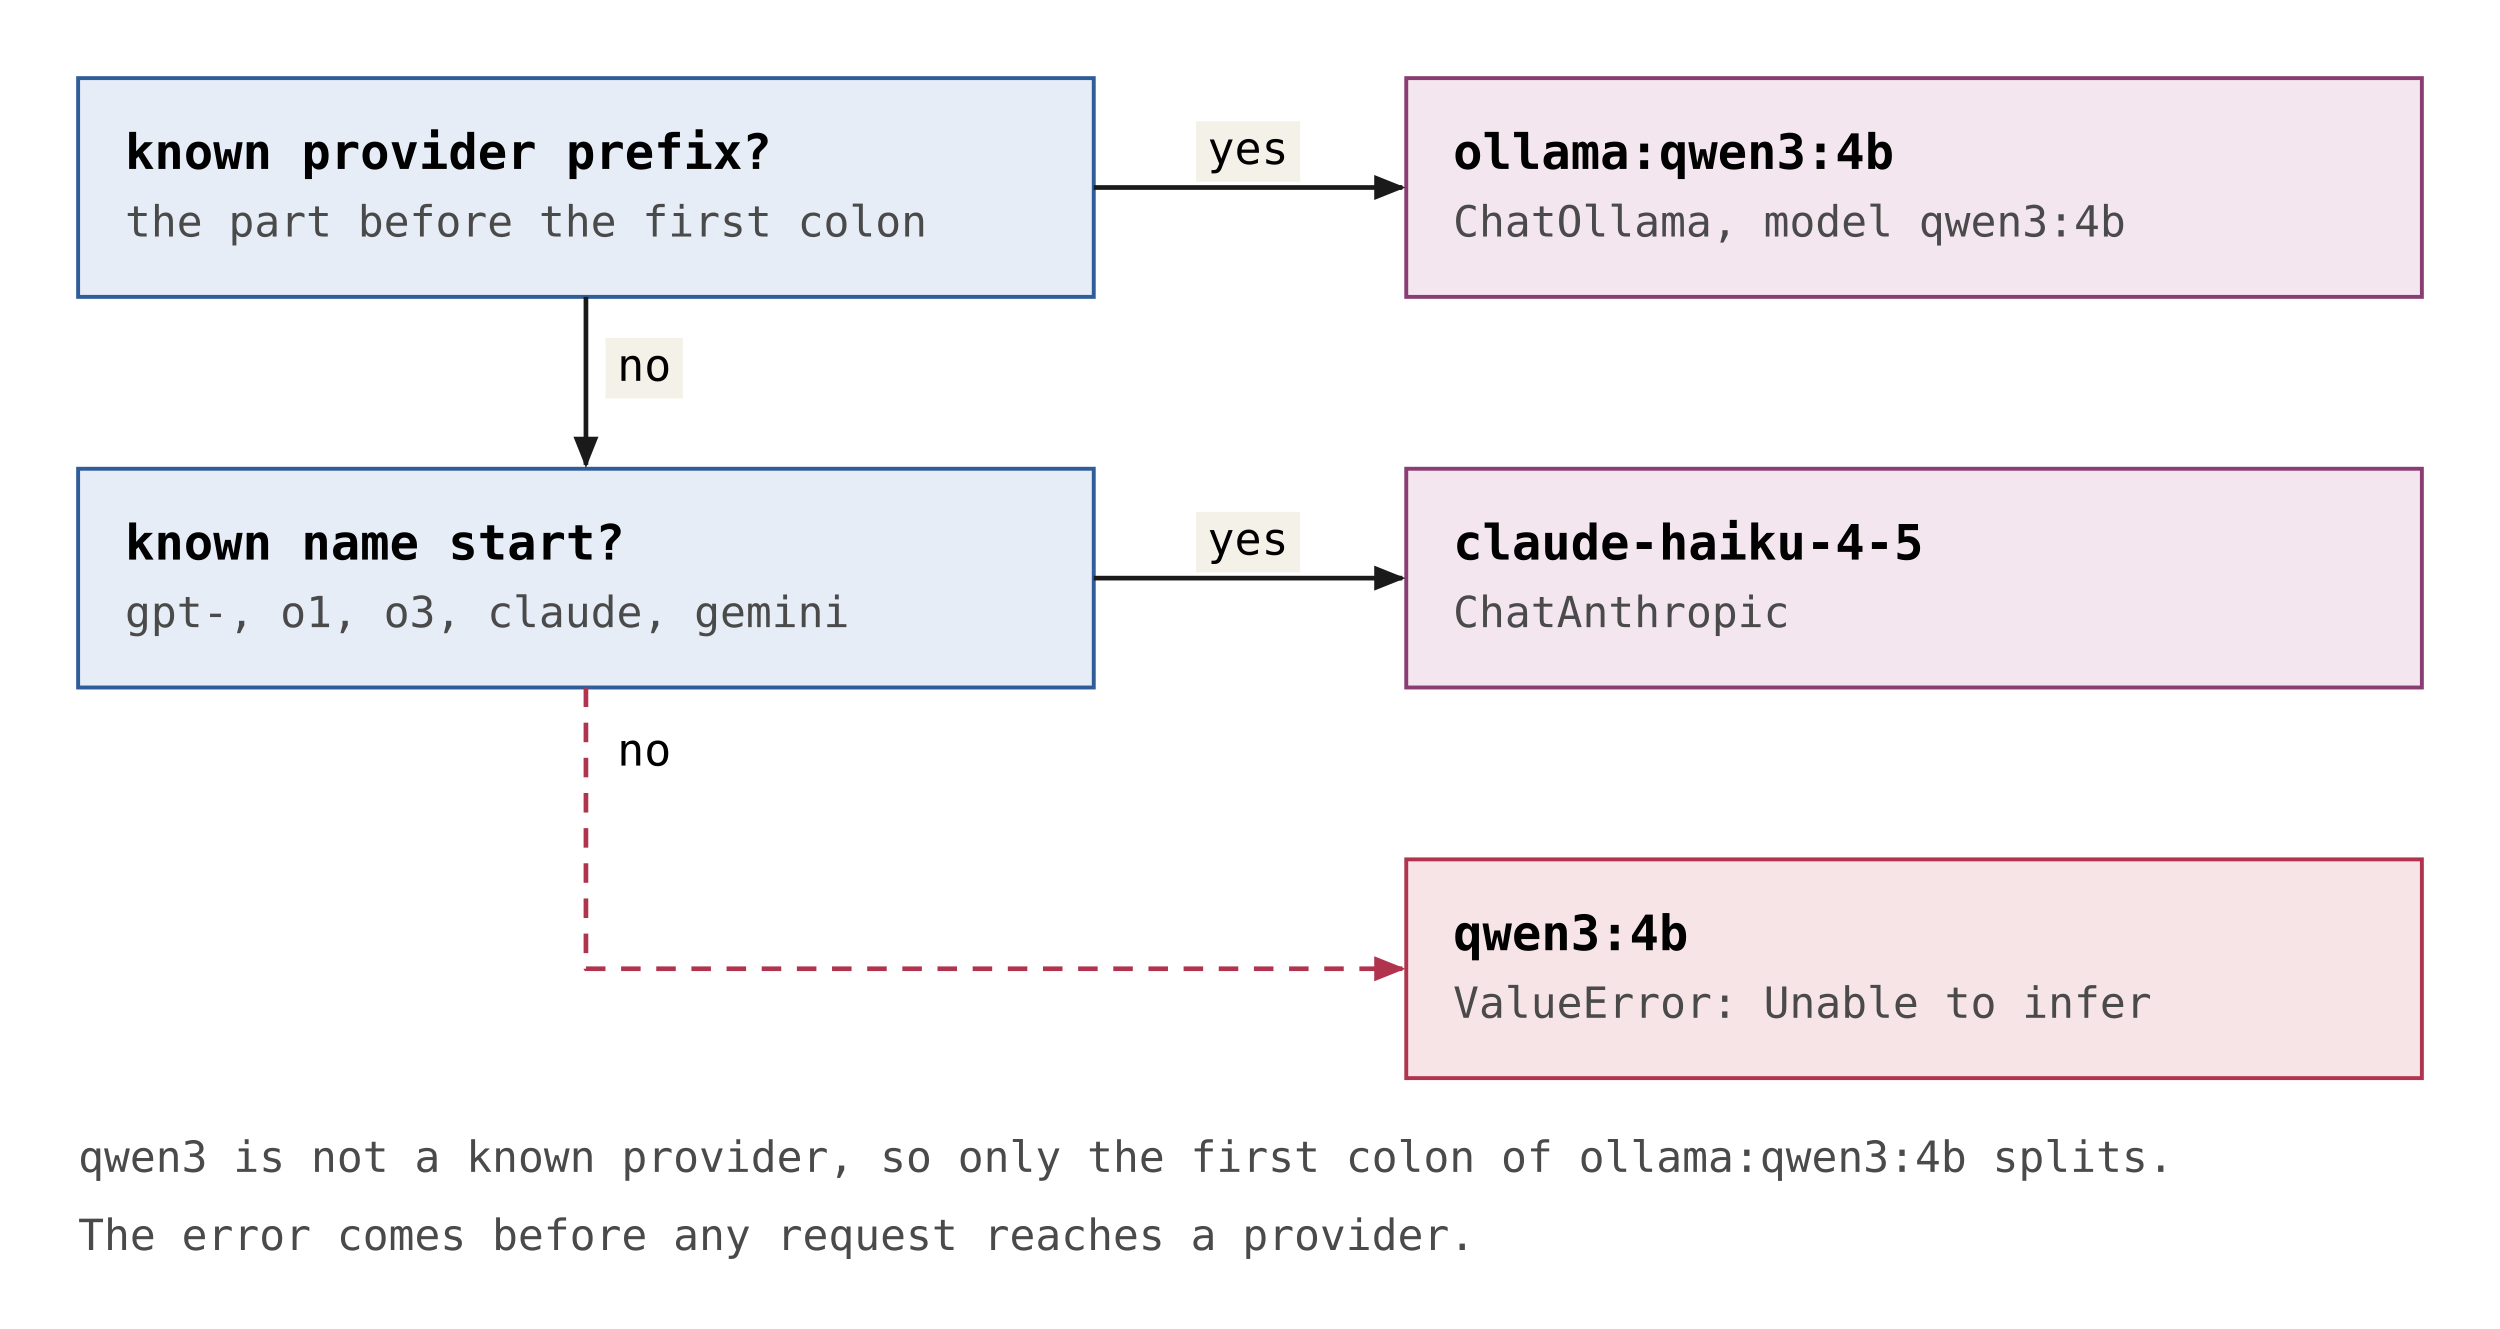
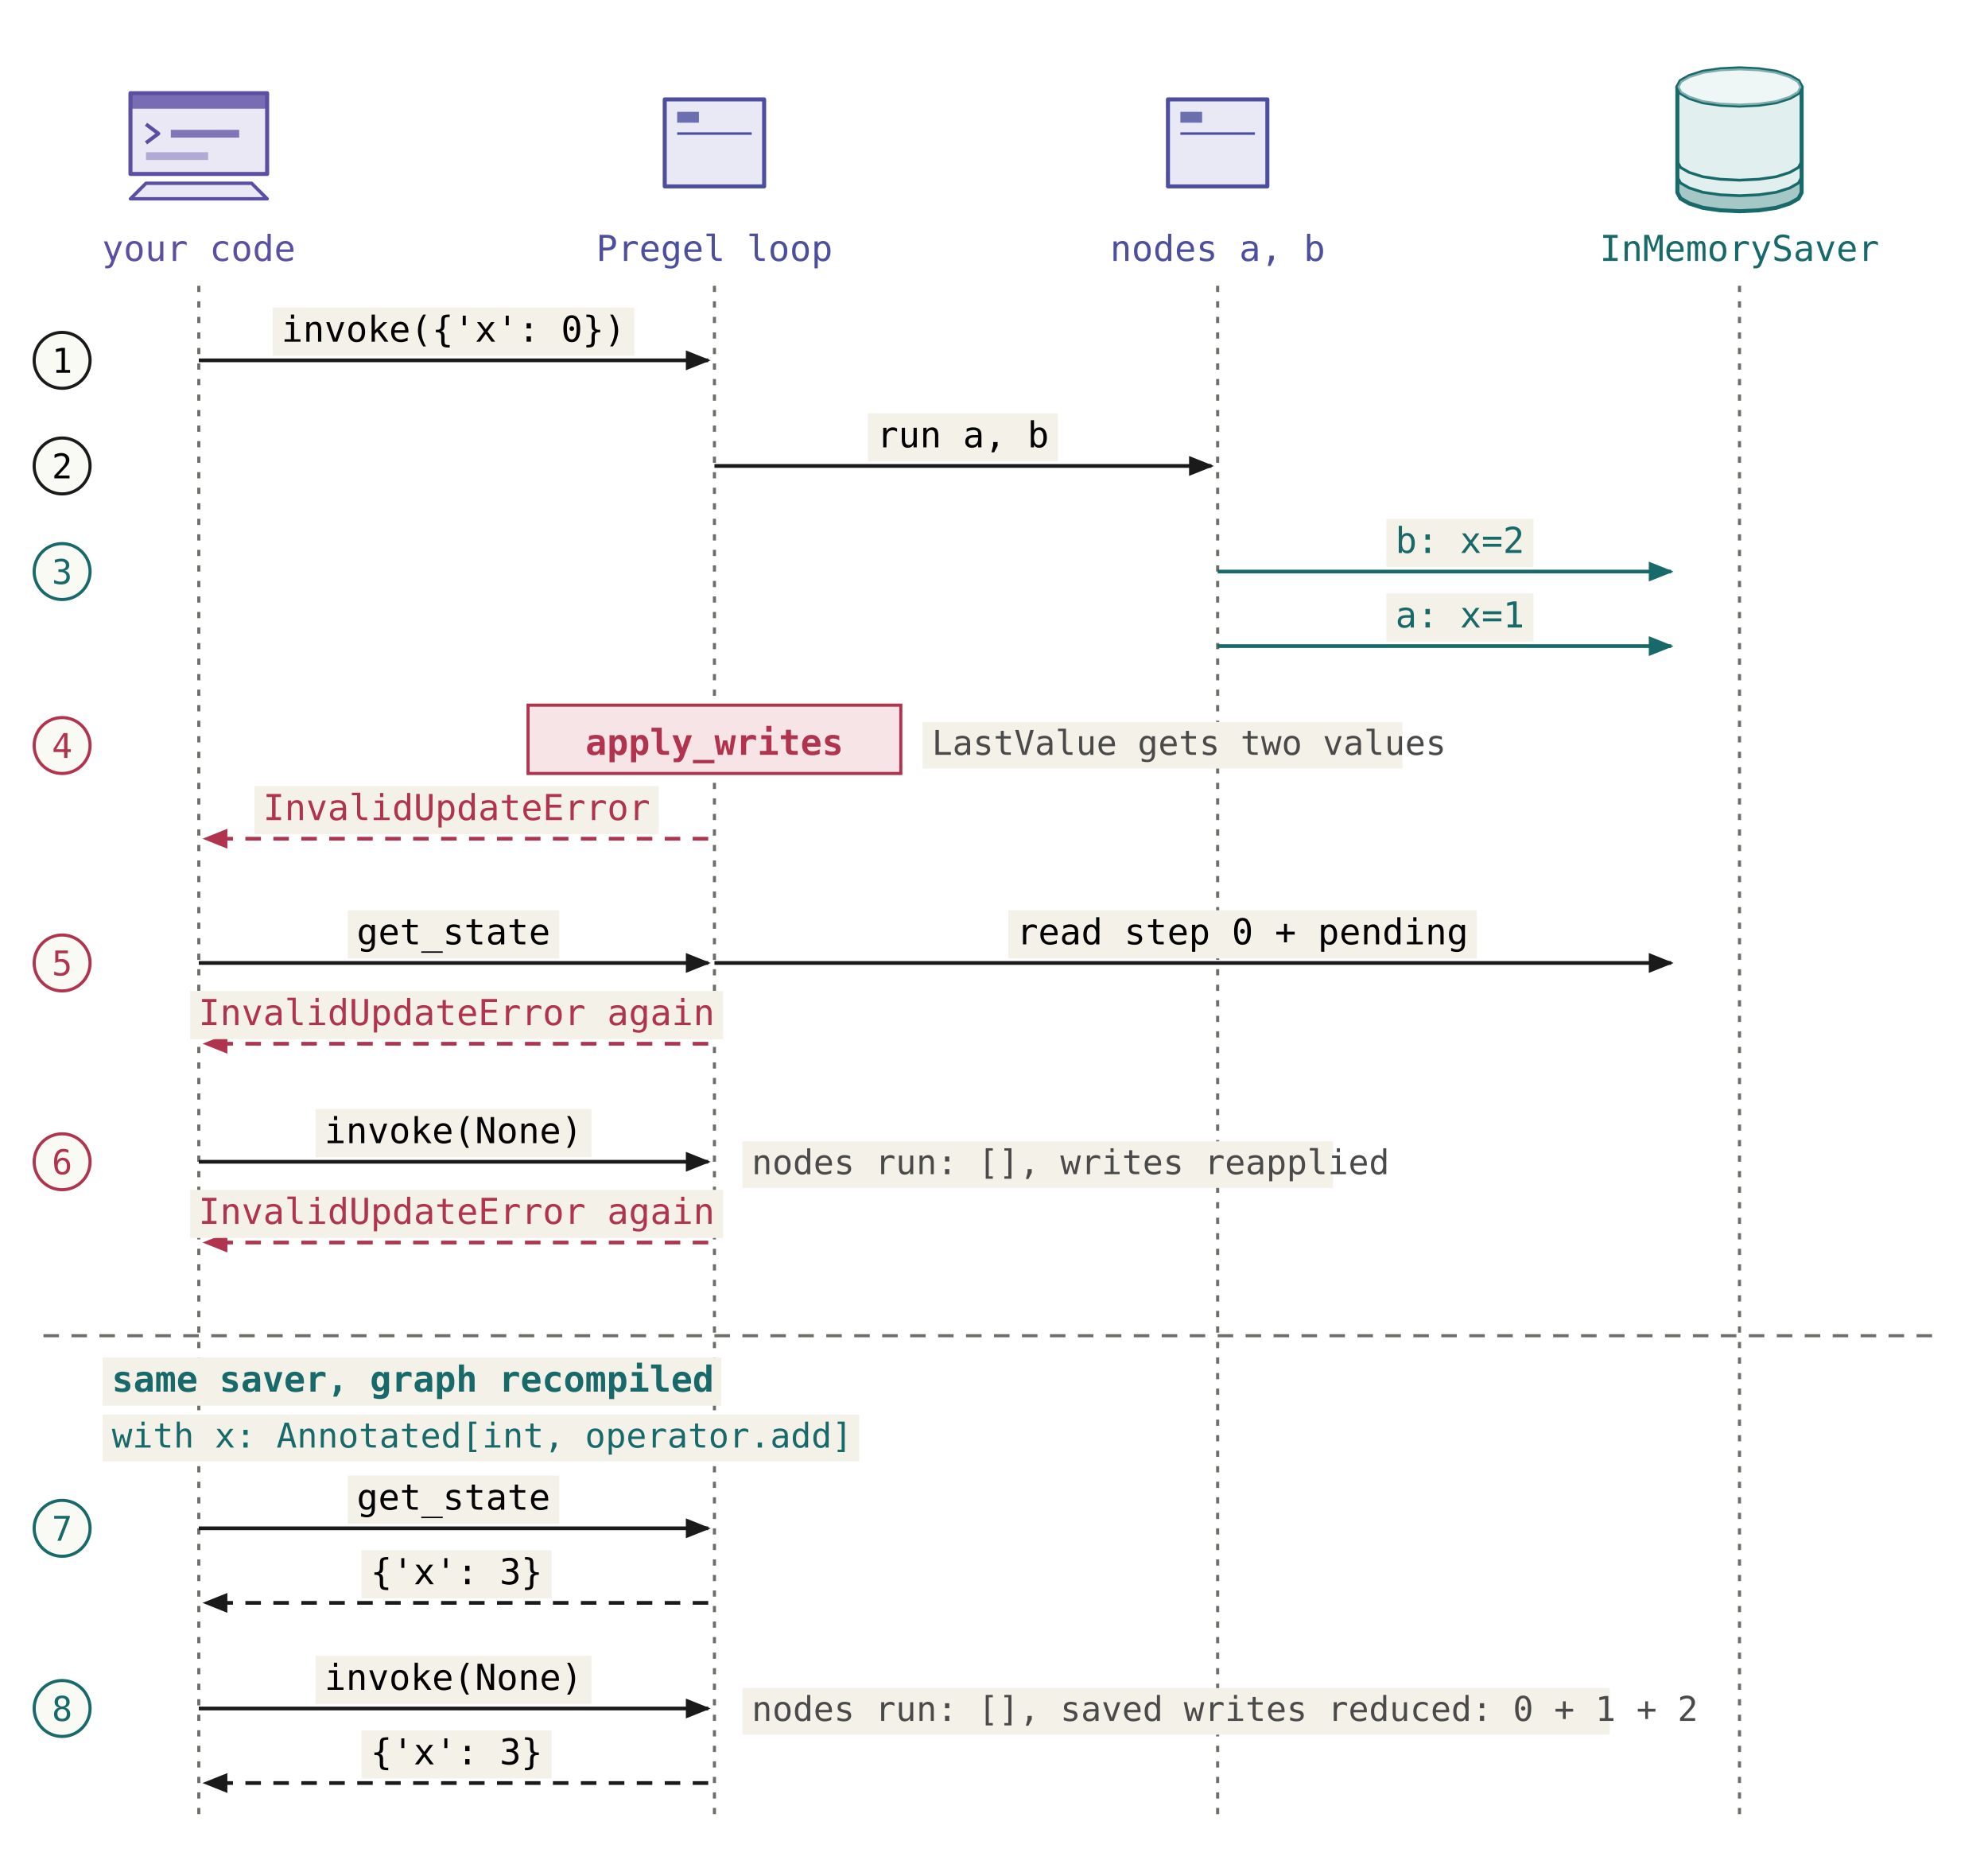
- <svg xmlns="http://www.w3.org/2000/svg" viewBox="0 0 640 340" role="img" aria-labelledby="fig-2-2-title fig-2-2-desc" font-family="JetBrains Mono, ui-monospace, monospace">
+ <svg xmlns="http://www.w3.org/2000/svg" viewBox="0 0 640 600" role="img" aria-labelledby="fig-2-2-title fig-2-2-desc" font-family="JetBrains Mono, ui-monospace, monospace">
  <defs>
    <marker id="fig-2-2-head-ink" viewBox="0 0 10 10" refX="9" refY="5" markerWidth="8" markerHeight="8" markerUnits="userSpaceOnUse" orient="auto-start-reverse">
      <path d="M0 1 L10 5 L0 9 z" fill="var(--m-ink, #1a1a1a)" />
+     </marker>
+     <marker id="fig-2-2-head-teal" viewBox="0 0 10 10" refX="9" refY="5" markerWidth="8" markerHeight="8" markerUnits="userSpaceOnUse" orient="auto-start-reverse">
+       <path d="M0 1 L10 5 L0 9 z" fill="var(--m-teal-ink, #18696a)" />
    </marker>
    <marker id="fig-2-2-head-rose" viewBox="0 0 10 10" refX="9" refY="5" markerWidth="8" markerHeight="8" markerUnits="userSpaceOnUse" orient="auto-start-reverse">
      <path d="M0 1 L10 5 L0 9 z" fill="var(--m-rose-ink, #b0344d)" />
    </marker>
  </defs>
-   <rect x="20" y="20" width="260" height="56" fill="var(--m-blue-fill, #e6edf6)" stroke="var(--m-blue-ink, #2f5d9a)" />
-   <text x="32" y="43.25" font-size="12.5" font-weight="700">known provider prefix?</text>
-   <text x="32" y="60.55" font-size="11" class="m-serif" fill="var(--m-ink-soft, #4a4a4a)">the part before the first colon</text>
-   <rect x="360" y="20" width="260" height="56" fill="var(--m-plum-fill, #f4e6ef)" stroke="var(--m-plum-ink, #8a3d72)" />
-   <text x="372" y="43.25" font-size="12.5" font-weight="700">ollama:qwen3:4b</text>
-   <text x="372" y="60.55" font-size="11" class="m-serif" fill="var(--m-ink-soft, #4a4a4a)">ChatOllama, model qwen3:4b</text>
-   <rect x="20" y="120" width="260" height="56" fill="var(--m-blue-fill, #e6edf6)" stroke="var(--m-blue-ink, #2f5d9a)" />
-   <text x="32" y="143.25" font-size="12.5" font-weight="700">known name start?</text>
-   <text x="32" y="160.55" font-size="11" class="m-serif" fill="var(--m-ink-soft, #4a4a4a)">gpt-, o1, o3, claude, gemini</text>
-   <rect x="360" y="120" width="260" height="56" fill="var(--m-plum-fill, #f4e6ef)" stroke="var(--m-plum-ink, #8a3d72)" />
-   <text x="372" y="143.25" font-size="12.5" font-weight="700">claude-haiku-4-5</text>
-   <text x="372" y="160.55" font-size="11" class="m-serif" fill="var(--m-ink-soft, #4a4a4a)">ChatAnthropic</text>
-   <rect x="360" y="220" width="260" height="56" fill="var(--m-rose-fill, #f7e4e7)" stroke="var(--m-rose-ink, #b0344d)" />
-   <text x="372" y="243.25" font-size="12.5" font-weight="700">qwen3:4b</text>
-   <text x="372" y="260.55" font-size="11" class="m-serif" fill="var(--m-ink-soft, #4a4a4a)">ValueError: Unable to infer</text>
-   <line x1="280" y1="48" x2="359" y2="48" stroke="var(--m-ink, #1a1a1a)" stroke-width="1.2" marker-end="url(#fig-2-2-head-ink)" />
-   <rect class="m-knock" x="306.15" y="31.03" width="26.7" height="15.5" fill="var(--m-panel, #f3f1e8)" />
-   <text x="319.5" y="42" font-size="11.5" text-anchor="middle">yes</text>
-   <line x1="280" y1="148" x2="359" y2="148" stroke="var(--m-ink, #1a1a1a)" stroke-width="1.2" marker-end="url(#fig-2-2-head-ink)" />
-   <rect class="m-knock" x="306.15" y="131.03" width="26.7" height="15.5" fill="var(--m-panel, #f3f1e8)" />
-   <text x="319.5" y="142" font-size="11.5" text-anchor="middle">yes</text>
-   <line x1="150" y1="76" x2="150" y2="119" stroke="var(--m-ink, #1a1a1a)" stroke-width="1.2" marker-end="url(#fig-2-2-head-ink)" />
-   <rect class="m-knock" x="155" y="86.53" width="19.8" height="15.5" fill="var(--m-panel, #f3f1e8)" />
-   <text x="158" y="97.5" font-size="11.5">no</text>
-   <path d="M150 176 L150 248 L359 248" fill="none" stroke="var(--m-rose-ink, #b0344d)" stroke-width="1.2" stroke-dasharray="5 4" stroke-linejoin="round" marker-end="url(#fig-2-2-head-rose)" />
-   <text x="158" y="196" font-size="11.5">no</text>
-   <text x="20" y="300" font-size="11" class="m-serif" fill="var(--m-ink-soft, #4a4a4a)">qwen3 is not a known provider, so only the first colon of ollama:qwen3:4b splits.</text>
-   <text x="20" y="320" font-size="11" class="m-serif" fill="var(--m-ink-soft, #4a4a4a)">The error comes before any request reaches a provider.</text>
+   <polygon points="42,30 86,30 86,56 42,56" fill="var(--m-panel, #f3f1e8)" />
+   <polygon points="42,30 86,30 86,56 42,56" fill="var(--m-violet-fill, #ebe8f5)" stroke="var(--m-violet-ink, #5b4fa3)" stroke-width="1.3" stroke-linejoin="round" />
+   <polygon points="42,30 86,30 86,35 42,35" fill="var(--m-violet-ink, #5b4fa3)" fill-opacity="0.8" />
+   <path d="M47 40L51 43L47 46" fill="none" stroke="var(--m-violet-ink, #5b4fa3)" stroke-width="1.2" stroke-linejoin="round" />
+   <polygon points="55,41.8 77,41.8 77,44.3 55,44.3" fill="var(--m-violet-ink, #5b4fa3)" fill-opacity="0.75" />
+   <polygon points="47,49 67,49 67,51.5 47,51.5" fill="var(--m-violet-ink, #5b4fa3)" fill-opacity="0.4" />
+   <polygon points="47,59 81,59 86,64 42,64" fill="var(--m-violet-fill, #ebe8f5)" stroke="var(--m-violet-ink, #5b4fa3)" stroke-width="1.1" stroke-linejoin="round" />
+   <polygon points="214,32 246,32 246,60 214,60" fill="var(--m-panel, #f3f1e8)" />
+   <polygon points="214,32 246,32 246,60 214,60" fill="var(--m-indigo-fill, #e9e9f6)" stroke="var(--m-indigo-ink, #4b4f9e)" stroke-width="1.3" stroke-linejoin="round" />
+   <polygon points="218,36 225,36 225,39.5 218,39.5" fill="var(--m-indigo-ink, #4b4f9e)" fill-opacity="0.8" />
+   <path d="M218 43L242 43" fill="none" stroke="var(--m-indigo-ink, #4b4f9e)" stroke-width="0.8" stroke-linejoin="round" />
+   <polygon points="376,32 408,32 408,60 376,60" fill="var(--m-panel, #f3f1e8)" />
+   <polygon points="376,32 408,32 408,60 376,60" fill="var(--m-indigo-fill, #e9e9f6)" stroke="var(--m-indigo-ink, #4b4f9e)" stroke-width="1.3" stroke-linejoin="round" />
+   <polygon points="380,36 387,36 387,39.5 380,39.5" fill="var(--m-indigo-ink, #4b4f9e)" fill-opacity="0.8" />
+   <path d="M380 43L404 43" fill="none" stroke="var(--m-indigo-ink, #4b4f9e)" stroke-width="0.8" stroke-linejoin="round" />
+   <polygon points="540,28 540,62 541,63.9 543.8,65.5 548.2,66.9 553.8,67.7 560,68 566.2,67.7 571.8,66.9 576.2,65.5 579,63.9 580,62 580,28" fill="var(--m-panel, #f3f1e8)" />
+   <polygon points="540,28 540,62 541,63.9 543.8,65.5 548.2,66.9 553.8,67.7 560,68 566.2,67.7 571.8,66.9 576.2,65.5 579,63.9 580,62 580,28" fill="var(--m-teal-fill, #e1efee)" stroke="var(--m-teal-ink, #18696a)" stroke-width="1.3" stroke-linejoin="round" />
+   <polygon points="540,62 541,63.9 543.8,65.5 548.2,66.9 553.8,67.7 560,68 566.2,67.7 571.8,66.9 576.2,65.5 579,63.9 580,62 580,57 579,58.9 576.2,60.5 571.8,61.9 566.2,62.7 560,63 553.8,62.7 548.2,61.9 543.8,60.5 541,58.9 540,57" fill="var(--m-teal-ink, #18696a)" fill-opacity="0.3" />
+   <path d="M540 57L541 58.9L543.8 60.5L548.2 61.9L553.8 62.7L560 63L566.2 62.7L571.8 61.9L576.2 60.5L579 58.9L580 57" fill="none" stroke="var(--m-teal-ink, #18696a)" stroke-width="0.9" stroke-linejoin="round" />
+   <path d="M540 52L541 53.9L543.8 55.5L548.2 56.9L553.8 57.7L560 58L566.2 57.7L571.8 56.9L576.2 55.5L579 53.9L580 52" fill="none" stroke="var(--m-teal-ink, #18696a)" stroke-width="0.9" stroke-linejoin="round" />
+   <polygon points="580,28 579,29.9 576.2,31.5 571.8,32.9 566.2,33.7 560,34 553.8,33.7 548.2,32.9 543.8,31.5 541,29.9 540,28 541,26.1 543.8,24.5 548.2,23.1 553.8,22.3 560,22 566.2,22.3 571.8,23.1 576.2,24.5 579,26.1" fill="var(--m-teal-fill, #e1efee)" stroke="var(--m-teal-ink, #18696a)" stroke-width="1.3" stroke-linejoin="round" />
+   <polygon points="580,28 579,29.9 576.2,31.5 571.8,32.9 566.2,33.7 560,34 553.8,33.7 548.2,32.9 543.8,31.5 541,29.9 540,28 541,26.1 543.8,24.5 548.2,23.1 553.8,22.3 560,22 566.2,22.3 571.8,23.1 576.2,24.5 579,26.1" fill="var(--m-shine, #ffffff)" fill-opacity="0.45" />
+   <text x="64" y="84" font-size="11.5" text-anchor="middle" fill="var(--m-violet-ink, #5b4fa3)">your code</text>
+   <text x="230" y="84" font-size="11.5" text-anchor="middle" fill="var(--m-indigo-ink, #4b4f9e)">Pregel loop</text>
+   <text x="392" y="84" font-size="11.5" text-anchor="middle" fill="var(--m-indigo-ink, #4b4f9e)">nodes a, b</text>
+   <text x="560" y="84" font-size="11.5" text-anchor="middle" fill="var(--m-teal-ink, #18696a)">InMemorySaver</text>
+   <line x1="64" y1="92" x2="64" y2="584" stroke="var(--m-ink-mute, #6f6f6a)" stroke-width="1" stroke-dasharray="2 3" />
+   <line x1="230" y1="92" x2="230" y2="584" stroke="var(--m-ink-mute, #6f6f6a)" stroke-width="1" stroke-dasharray="2 3" />
+   <line x1="392" y1="92" x2="392" y2="584" stroke="var(--m-ink-mute, #6f6f6a)" stroke-width="1" stroke-dasharray="2 3" />
+   <line x1="560" y1="92" x2="560" y2="584" stroke="var(--m-ink-mute, #6f6f6a)" stroke-width="1" stroke-dasharray="2 3" />
+   <g data-beat="1">
+     <animate attributeName="opacity" values="0;0;1" keyTimes="0;0;1" calcMode="spline" keySplines="0 0 1 1;0.23 1 0.32 1" dur="0.45s" begin="indefinite" fill="freeze" />
+     <animateTransform attributeName="transform" type="translate" values="0 4;0 4;0 0" keyTimes="0;0;1" calcMode="spline" keySplines="0 0 1 1;0.23 1 0.32 1" dur="0.45s" begin="indefinite" fill="freeze" />
+     <circle cx="20" cy="116" r="9" fill="var(--m-paper, #fafaf5)" stroke="var(--m-ink, #1a1a1a)" stroke-width="1" />
+     <text x="20" y="120" font-size="11" text-anchor="middle">1</text>
+     <line x1="64" y1="116" x2="228" y2="116" stroke="var(--m-ink, #1a1a1a)" stroke-width="1.2" marker-end="url(#fig-2-2-head-ink)" />
+     <circle class="m-packet" r="3.5" fill="var(--m-ink, #1a1a1a)" opacity="0">
+       <animateMotion path="M64 116 L228 116" keyPoints="0;0;1;1" keyTimes="0;0;0.688;1" calcMode="linear" dur="0.8s" begin="indefinite" fill="freeze" />
+       <animate attributeName="opacity" values="0;0;1;1;0" keyTimes="0;0;0.1;0.688;1" dur="0.8s" begin="indefinite" fill="freeze" />
+     </circle>
+     <rect class="m-knock" x="87.8" y="99.03" width="116.4" height="15.5" fill="var(--m-panel, #f3f1e8)" />
+     <text x="146" y="110" font-size="11.5" text-anchor="middle">invoke({'x': 0})</text>
+   </g>
+   <g data-beat="2">
+     <animate attributeName="opacity" values="0;0;1" keyTimes="0;0.571;1" calcMode="spline" keySplines="0 0 1 1;0.23 1 0.32 1" dur="1.05s" begin="indefinite" fill="freeze" />
+     <animateTransform attributeName="transform" type="translate" values="0 4;0 4;0 0" keyTimes="0;0.571;1" calcMode="spline" keySplines="0 0 1 1;0.23 1 0.32 1" dur="1.05s" begin="indefinite" fill="freeze" />
+     <circle cx="20" cy="150" r="9" fill="var(--m-paper, #fafaf5)" stroke="var(--m-ink, #1a1a1a)" stroke-width="1" />
+     <text x="20" y="154" font-size="11" text-anchor="middle">2</text>
+     <line x1="230" y1="150" x2="390" y2="150" stroke="var(--m-ink, #1a1a1a)" stroke-width="1.2" marker-end="url(#fig-2-2-head-ink)" />
+     <circle class="m-packet" r="3.5" fill="var(--m-ink, #1a1a1a)" opacity="0">
+       <animateMotion path="M230 150 L390 150" keyPoints="0;0;1;1" keyTimes="0;0.429;0.821;1" calcMode="linear" dur="1.4s" begin="indefinite" fill="freeze" />
+       <animate attributeName="opacity" values="0;0;1;1;0" keyTimes="0;0.429;0.486;0.821;1" dur="1.4s" begin="indefinite" fill="freeze" />
+     </circle>
+     <rect class="m-knock" x="279.4" y="133.03" width="61.2" height="15.5" fill="var(--m-panel, #f3f1e8)" />
+     <text x="310" y="144" font-size="11.5" text-anchor="middle">run a, b</text>
+   </g>
+   <g data-beat="3">
+     <animate attributeName="opacity" values="0;0;1" keyTimes="0;0.727;1" calcMode="spline" keySplines="0 0 1 1;0.23 1 0.32 1" dur="1.65s" begin="indefinite" fill="freeze" />
+     <animateTransform attributeName="transform" type="translate" values="0 4;0 4;0 0" keyTimes="0;0.727;1" calcMode="spline" keySplines="0 0 1 1;0.23 1 0.32 1" dur="1.65s" begin="indefinite" fill="freeze" />
+     <circle cx="20" cy="184" r="9" fill="var(--m-paper, #fafaf5)" stroke="var(--m-teal-ink, #18696a)" stroke-width="1" />
+     <text x="20" y="188" font-size="11" text-anchor="middle" fill="var(--m-teal-ink, #18696a)">3</text>
+     <line x1="392" y1="184" x2="538" y2="184" stroke="var(--m-teal-ink, #18696a)" stroke-width="1.2" marker-end="url(#fig-2-2-head-teal)" />
+     <circle class="m-packet" r="3.5" fill="var(--m-teal-ink, #18696a)" opacity="0">
+       <animateMotion path="M392 184 L538 184" keyPoints="0;0;1;1" keyTimes="0;0.6;0.875;1" calcMode="linear" dur="2s" begin="indefinite" fill="freeze" />
+       <animate attributeName="opacity" values="0;0;1;1;0" keyTimes="0;0.6;0.64;0.875;1" dur="2s" begin="indefinite" fill="freeze" />
+     </circle>
+     <rect class="m-knock" x="446.3" y="167.03" width="47.4" height="15.5" fill="var(--m-panel, #f3f1e8)" />
+     <text x="470" y="178" font-size="11.5" text-anchor="middle" fill="var(--m-teal-ink, #18696a)">b: x=2</text>
+     <line x1="392" y1="208" x2="538" y2="208" stroke="var(--m-teal-ink, #18696a)" stroke-width="1.2" marker-end="url(#fig-2-2-head-teal)" />
+     <circle class="m-packet" r="3.5" fill="var(--m-teal-ink, #18696a)" opacity="0">
+       <animateMotion path="M392 208 L538 208" keyPoints="0;0;1;1" keyTimes="0;0.6;0.875;1" calcMode="linear" dur="2s" begin="indefinite" fill="freeze" />
+       <animate attributeName="opacity" values="0;0;1;1;0" keyTimes="0;0.6;0.64;0.875;1" dur="2s" begin="indefinite" fill="freeze" />
+     </circle>
+     <rect class="m-knock" x="446.3" y="191.03" width="47.4" height="15.5" fill="var(--m-panel, #f3f1e8)" />
+     <text x="470" y="202" font-size="11.5" text-anchor="middle" fill="var(--m-teal-ink, #18696a)">a: x=1</text>
+   </g>
+   <g data-beat="4">
+     <animate attributeName="opacity" values="0;0;1" keyTimes="0;0.8;1" calcMode="spline" keySplines="0 0 1 1;0.23 1 0.32 1" dur="2.25s" begin="indefinite" fill="freeze" />
+     <animateTransform attributeName="transform" type="translate" values="0 4;0 4;0 0" keyTimes="0;0.8;1" calcMode="spline" keySplines="0 0 1 1;0.23 1 0.32 1" dur="2.25s" begin="indefinite" fill="freeze" />
+     <circle cx="20" cy="240" r="9" fill="var(--m-paper, #fafaf5)" stroke="var(--m-rose-ink, #b0344d)" stroke-width="1" />
+     <text x="20" y="244" font-size="11" text-anchor="middle" fill="var(--m-rose-ink, #b0344d)">4</text>
+     <rect x="170" y="227" width="120" height="22" fill="var(--m-rose-fill, #f7e4e7)" stroke="var(--m-rose-ink, #b0344d)" />
+     <text x="230" y="243" font-size="11.5" text-anchor="middle" font-weight="700" fill="var(--m-rose-ink, #b0344d)">apply_writes</text>
+     <rect class="m-knock" x="297" y="232.42" width="154.5" height="15" fill="var(--m-panel, #f3f1e8)" />
+     <text x="300" y="243" font-size="11" class="m-serif" fill="var(--m-ink-soft, #4a4a4a)">LastValue gets two values</text>
+     <line x1="228" y1="270" x2="66" y2="270" stroke="var(--m-rose-ink, #b0344d)" stroke-width="1.2" stroke-dasharray="5 4" marker-end="url(#fig-2-2-head-rose)" />
+     <circle class="m-packet" r="3.5" fill="var(--m-rose-ink, #b0344d)" opacity="0">
+       <animateMotion path="M228 270 L66 270" keyPoints="0;0;1;1" keyTimes="0;0.692;0.904;1" calcMode="linear" dur="2.6s" begin="indefinite" fill="freeze" />
+       <animate attributeName="opacity" values="0;0;1;1;0" keyTimes="0;0.692;0.723;0.904;1" dur="2.6s" begin="indefinite" fill="freeze" />
+     </circle>
+     <rect class="m-knock" x="81.9" y="253.03" width="130.2" height="15.5" fill="var(--m-panel, #f3f1e8)" />
+     <text x="147" y="264" font-size="11.5" text-anchor="middle" fill="var(--m-rose-ink, #b0344d)">InvalidUpdateError</text>
+   </g>
+   <g data-beat="5">
+     <animate attributeName="opacity" values="0;0;1" keyTimes="0;0.842;1" calcMode="spline" keySplines="0 0 1 1;0.23 1 0.32 1" dur="2.85s" begin="indefinite" fill="freeze" />
+     <animateTransform attributeName="transform" type="translate" values="0 4;0 4;0 0" keyTimes="0;0.842;1" calcMode="spline" keySplines="0 0 1 1;0.23 1 0.32 1" dur="2.85s" begin="indefinite" fill="freeze" />
+     <circle cx="20" cy="310" r="9" fill="var(--m-paper, #fafaf5)" stroke="var(--m-rose-ink, #b0344d)" stroke-width="1" />
+     <text x="20" y="314" font-size="11" text-anchor="middle" fill="var(--m-rose-ink, #b0344d)">5</text>
+     <line x1="64" y1="310" x2="228" y2="310" stroke="var(--m-ink, #1a1a1a)" stroke-width="1.2" marker-end="url(#fig-2-2-head-ink)" />
+     <circle class="m-packet" r="3.5" fill="var(--m-ink, #1a1a1a)" opacity="0">
+       <animateMotion path="M64 310 L228 310" keyPoints="0;0;1;1" keyTimes="0;0.75;0.922;1" calcMode="linear" dur="3.2s" begin="indefinite" fill="freeze" />
+       <animate attributeName="opacity" values="0;0;1;1;0" keyTimes="0;0.75;0.775;0.922;1" dur="3.2s" begin="indefinite" fill="freeze" />
+     </circle>
+     <rect class="m-knock" x="111.95" y="293.03" width="68.1" height="15.5" fill="var(--m-panel, #f3f1e8)" />
+     <text x="146" y="304" font-size="11.5" text-anchor="middle">get_state</text>
+     <line x1="230" y1="310" x2="538" y2="310" stroke="var(--m-ink, #1a1a1a)" stroke-width="1.2" marker-end="url(#fig-2-2-head-ink)" />
+     <circle class="m-packet" r="3.5" fill="var(--m-ink, #1a1a1a)" opacity="0">
+       <animateMotion path="M230 310 L538 310" keyPoints="0;0;1;1" keyTimes="0;0.75;0.922;1" calcMode="linear" dur="3.2s" begin="indefinite" fill="freeze" />
+       <animate attributeName="opacity" values="0;0;1;1;0" keyTimes="0;0.75;0.775;0.922;1" dur="3.2s" begin="indefinite" fill="freeze" />
+     </circle>
+     <rect class="m-knock" x="324.55" y="293.03" width="150.9" height="15.5" fill="var(--m-panel, #f3f1e8)" />
+     <text x="400" y="304" font-size="11.5" text-anchor="middle">read step 0 + pending</text>
+     <line x1="228" y1="336" x2="66" y2="336" stroke="var(--m-rose-ink, #b0344d)" stroke-width="1.2" stroke-dasharray="5 4" marker-end="url(#fig-2-2-head-rose)" />
+     <circle class="m-packet" r="3.5" fill="var(--m-rose-ink, #b0344d)" opacity="0">
+       <animateMotion path="M228 336 L66 336" keyPoints="0;0;1;1" keyTimes="0;0.75;0.922;1" calcMode="linear" dur="3.2s" begin="indefinite" fill="freeze" />
+       <animate attributeName="opacity" values="0;0;1;1;0" keyTimes="0;0.75;0.775;0.922;1" dur="3.2s" begin="indefinite" fill="freeze" />
+     </circle>
+     <rect class="m-knock" x="61.2" y="319.03" width="171.6" height="15.5" fill="var(--m-panel, #f3f1e8)" />
+     <text x="147" y="330" font-size="11.5" text-anchor="middle" fill="var(--m-rose-ink, #b0344d)">InvalidUpdateError again</text>
+   </g>
+   <g data-beat="6">
+     <animate attributeName="opacity" values="0;0;1" keyTimes="0;0.87;1" calcMode="spline" keySplines="0 0 1 1;0.23 1 0.32 1" dur="3.45s" begin="indefinite" fill="freeze" />
+     <animateTransform attributeName="transform" type="translate" values="0 4;0 4;0 0" keyTimes="0;0.87;1" calcMode="spline" keySplines="0 0 1 1;0.23 1 0.32 1" dur="3.45s" begin="indefinite" fill="freeze" />
+     <circle cx="20" cy="374" r="9" fill="var(--m-paper, #fafaf5)" stroke="var(--m-rose-ink, #b0344d)" stroke-width="1" />
+     <text x="20" y="378" font-size="11" text-anchor="middle" fill="var(--m-rose-ink, #b0344d)">6</text>
+     <line x1="64" y1="374" x2="228" y2="374" stroke="var(--m-ink, #1a1a1a)" stroke-width="1.2" marker-end="url(#fig-2-2-head-ink)" />
+     <circle class="m-packet" r="3.5" fill="var(--m-ink, #1a1a1a)" opacity="0">
+       <animateMotion path="M64 374 L228 374" keyPoints="0;0;1;1" keyTimes="0;0.789;0.934;1" calcMode="linear" dur="3.8s" begin="indefinite" fill="freeze" />
+       <animate attributeName="opacity" values="0;0;1;1;0" keyTimes="0;0.789;0.811;0.934;1" dur="3.8s" begin="indefinite" fill="freeze" />
+     </circle>
+     <rect class="m-knock" x="101.6" y="357.03" width="88.8" height="15.5" fill="var(--m-panel, #f3f1e8)" />
+     <text x="146" y="368" font-size="11.5" text-anchor="middle">invoke(None)</text>
+     <rect class="m-knock" x="239" y="367.42" width="190.14" height="15" fill="var(--m-panel, #f3f1e8)" />
+     <text x="242" y="378" font-size="11" class="m-serif" fill="var(--m-ink-soft, #4a4a4a)">nodes run: [], writes reapplied</text>
+     <line x1="228" y1="400" x2="66" y2="400" stroke="var(--m-rose-ink, #b0344d)" stroke-width="1.2" stroke-dasharray="5 4" marker-end="url(#fig-2-2-head-rose)" />
+     <circle class="m-packet" r="3.5" fill="var(--m-rose-ink, #b0344d)" opacity="0">
+       <animateMotion path="M228 400 L66 400" keyPoints="0;0;1;1" keyTimes="0;0.789;0.934;1" calcMode="linear" dur="3.8s" begin="indefinite" fill="freeze" />
+       <animate attributeName="opacity" values="0;0;1;1;0" keyTimes="0;0.789;0.811;0.934;1" dur="3.8s" begin="indefinite" fill="freeze" />
+     </circle>
+     <rect class="m-knock" x="61.2" y="383.03" width="171.6" height="15.5" fill="var(--m-panel, #f3f1e8)" />
+     <text x="147" y="394" font-size="11.5" text-anchor="middle" fill="var(--m-rose-ink, #b0344d)">InvalidUpdateError again</text>
+   </g>
+   <g data-beat="7">
+     <animate attributeName="opacity" values="0;0;1" keyTimes="0;0.889;1" calcMode="spline" keySplines="0 0 1 1;0.23 1 0.32 1" dur="4.05s" begin="indefinite" fill="freeze" />
+     <animateTransform attributeName="transform" type="translate" values="0 4;0 4;0 0" keyTimes="0;0.889;1" calcMode="spline" keySplines="0 0 1 1;0.23 1 0.32 1" dur="4.05s" begin="indefinite" fill="freeze" />
+     <line x1="14" y1="430" x2="626" y2="430" stroke="var(--m-ink-mute, #6f6f6a)" stroke-width="1" stroke-dasharray="5 4" />
+     <rect class="m-knock" x="33" y="437.03" width="199.2" height="15.5" fill="var(--m-panel, #f3f1e8)" />
+     <text x="36" y="448" font-size="11.5" font-weight="700" fill="var(--m-teal-ink, #18696a)">same saver, graph recompiled</text>
+     <rect class="m-knock" x="33" y="455.42" width="243.6" height="15" fill="var(--m-panel, #f3f1e8)" />
+     <text x="36" y="466" font-size="11" fill="var(--m-teal-ink, #18696a)">with x: Annotated[int, operator.add]</text>
+     <circle cx="20" cy="492" r="9" fill="var(--m-paper, #fafaf5)" stroke="var(--m-teal-ink, #18696a)" stroke-width="1" />
+     <text x="20" y="496" font-size="11" text-anchor="middle" fill="var(--m-teal-ink, #18696a)">7</text>
+     <line x1="64" y1="492" x2="228" y2="492" stroke="var(--m-ink, #1a1a1a)" stroke-width="1.2" marker-end="url(#fig-2-2-head-ink)" />
+     <circle class="m-packet" r="3.5" fill="var(--m-ink, #1a1a1a)" opacity="0">
+       <animateMotion path="M64 492 L228 492" keyPoints="0;0;1;1" keyTimes="0;0.818;0.943;1" calcMode="linear" dur="4.4s" begin="indefinite" fill="freeze" />
+       <animate attributeName="opacity" values="0;0;1;1;0" keyTimes="0;0.818;0.836;0.943;1" dur="4.4s" begin="indefinite" fill="freeze" />
+     </circle>
+     <rect class="m-knock" x="111.95" y="475.03" width="68.1" height="15.5" fill="var(--m-panel, #f3f1e8)" />
+     <text x="146" y="486" font-size="11.5" text-anchor="middle">get_state</text>
+     <line x1="228" y1="516" x2="66" y2="516" stroke="var(--m-ink, #1a1a1a)" stroke-width="1.2" stroke-dasharray="5 4" marker-end="url(#fig-2-2-head-ink)" />
+     <circle class="m-packet" r="3.5" fill="var(--m-ink, #1a1a1a)" opacity="0">
+       <animateMotion path="M228 516 L66 516" keyPoints="0;0;1;1" keyTimes="0;0.818;0.943;1" calcMode="linear" dur="4.4s" begin="indefinite" fill="freeze" />
+       <animate attributeName="opacity" values="0;0;1;1;0" keyTimes="0;0.818;0.836;0.943;1" dur="4.4s" begin="indefinite" fill="freeze" />
+     </circle>
+     <rect class="m-knock" x="116.4" y="499.03" width="61.2" height="15.5" fill="var(--m-panel, #f3f1e8)" />
+     <text x="147" y="510" font-size="11.5" text-anchor="middle">{'x': 3}</text>
+   </g>
+   <g data-beat="8">
+     <animate attributeName="opacity" values="0;0;1" keyTimes="0;0.903;1" calcMode="spline" keySplines="0 0 1 1;0.23 1 0.32 1" dur="4.65s" begin="indefinite" fill="freeze" />
+     <animateTransform attributeName="transform" type="translate" values="0 4;0 4;0 0" keyTimes="0;0.903;1" calcMode="spline" keySplines="0 0 1 1;0.23 1 0.32 1" dur="4.65s" begin="indefinite" fill="freeze" />
+     <circle cx="20" cy="550" r="9" fill="var(--m-paper, #fafaf5)" stroke="var(--m-teal-ink, #18696a)" stroke-width="1" />
+     <text x="20" y="554" font-size="11" text-anchor="middle" fill="var(--m-teal-ink, #18696a)">8</text>
+     <line x1="64" y1="550" x2="228" y2="550" stroke="var(--m-ink, #1a1a1a)" stroke-width="1.2" marker-end="url(#fig-2-2-head-ink)" />
+     <circle class="m-packet" r="3.5" fill="var(--m-ink, #1a1a1a)" opacity="0">
+       <animateMotion path="M64 550 L228 550" keyPoints="0;0;1;1" keyTimes="0;0.84;0.95;1" calcMode="linear" dur="5s" begin="indefinite" fill="freeze" />
+       <animate attributeName="opacity" values="0;0;1;1;0" keyTimes="0;0.84;0.856;0.95;1" dur="5s" begin="indefinite" fill="freeze" />
+     </circle>
+     <rect class="m-knock" x="101.6" y="533.03" width="88.8" height="15.5" fill="var(--m-panel, #f3f1e8)" />
+     <text x="146" y="544" font-size="11.5" text-anchor="middle">invoke(None)</text>
+     <rect class="m-knock" x="239" y="543.42" width="279.24" height="15" fill="var(--m-panel, #f3f1e8)" />
+     <text x="242" y="554" font-size="11" class="m-serif" fill="var(--m-ink-soft, #4a4a4a)">nodes run: [], saved writes reduced: 0 + 1 + 2</text>
+     <line x1="228" y1="574" x2="66" y2="574" stroke="var(--m-ink, #1a1a1a)" stroke-width="1.2" stroke-dasharray="5 4" marker-end="url(#fig-2-2-head-ink)" />
+     <circle class="m-packet" r="3.5" fill="var(--m-ink, #1a1a1a)" opacity="0">
+       <animateMotion path="M228 574 L66 574" keyPoints="0;0;1;1" keyTimes="0;0.84;0.95;1" calcMode="linear" dur="5s" begin="indefinite" fill="freeze" />
+       <animate attributeName="opacity" values="0;0;1;1;0" keyTimes="0;0.84;0.856;0.95;1" dur="5s" begin="indefinite" fill="freeze" />
+     </circle>
+     <rect class="m-knock" x="116.4" y="557.03" width="61.2" height="15.5" fill="var(--m-panel, #f3f1e8)" />
+     <text x="147" y="568" font-size="11.5" text-anchor="middle">{'x': 3}</text>
+   </g>
</svg>
